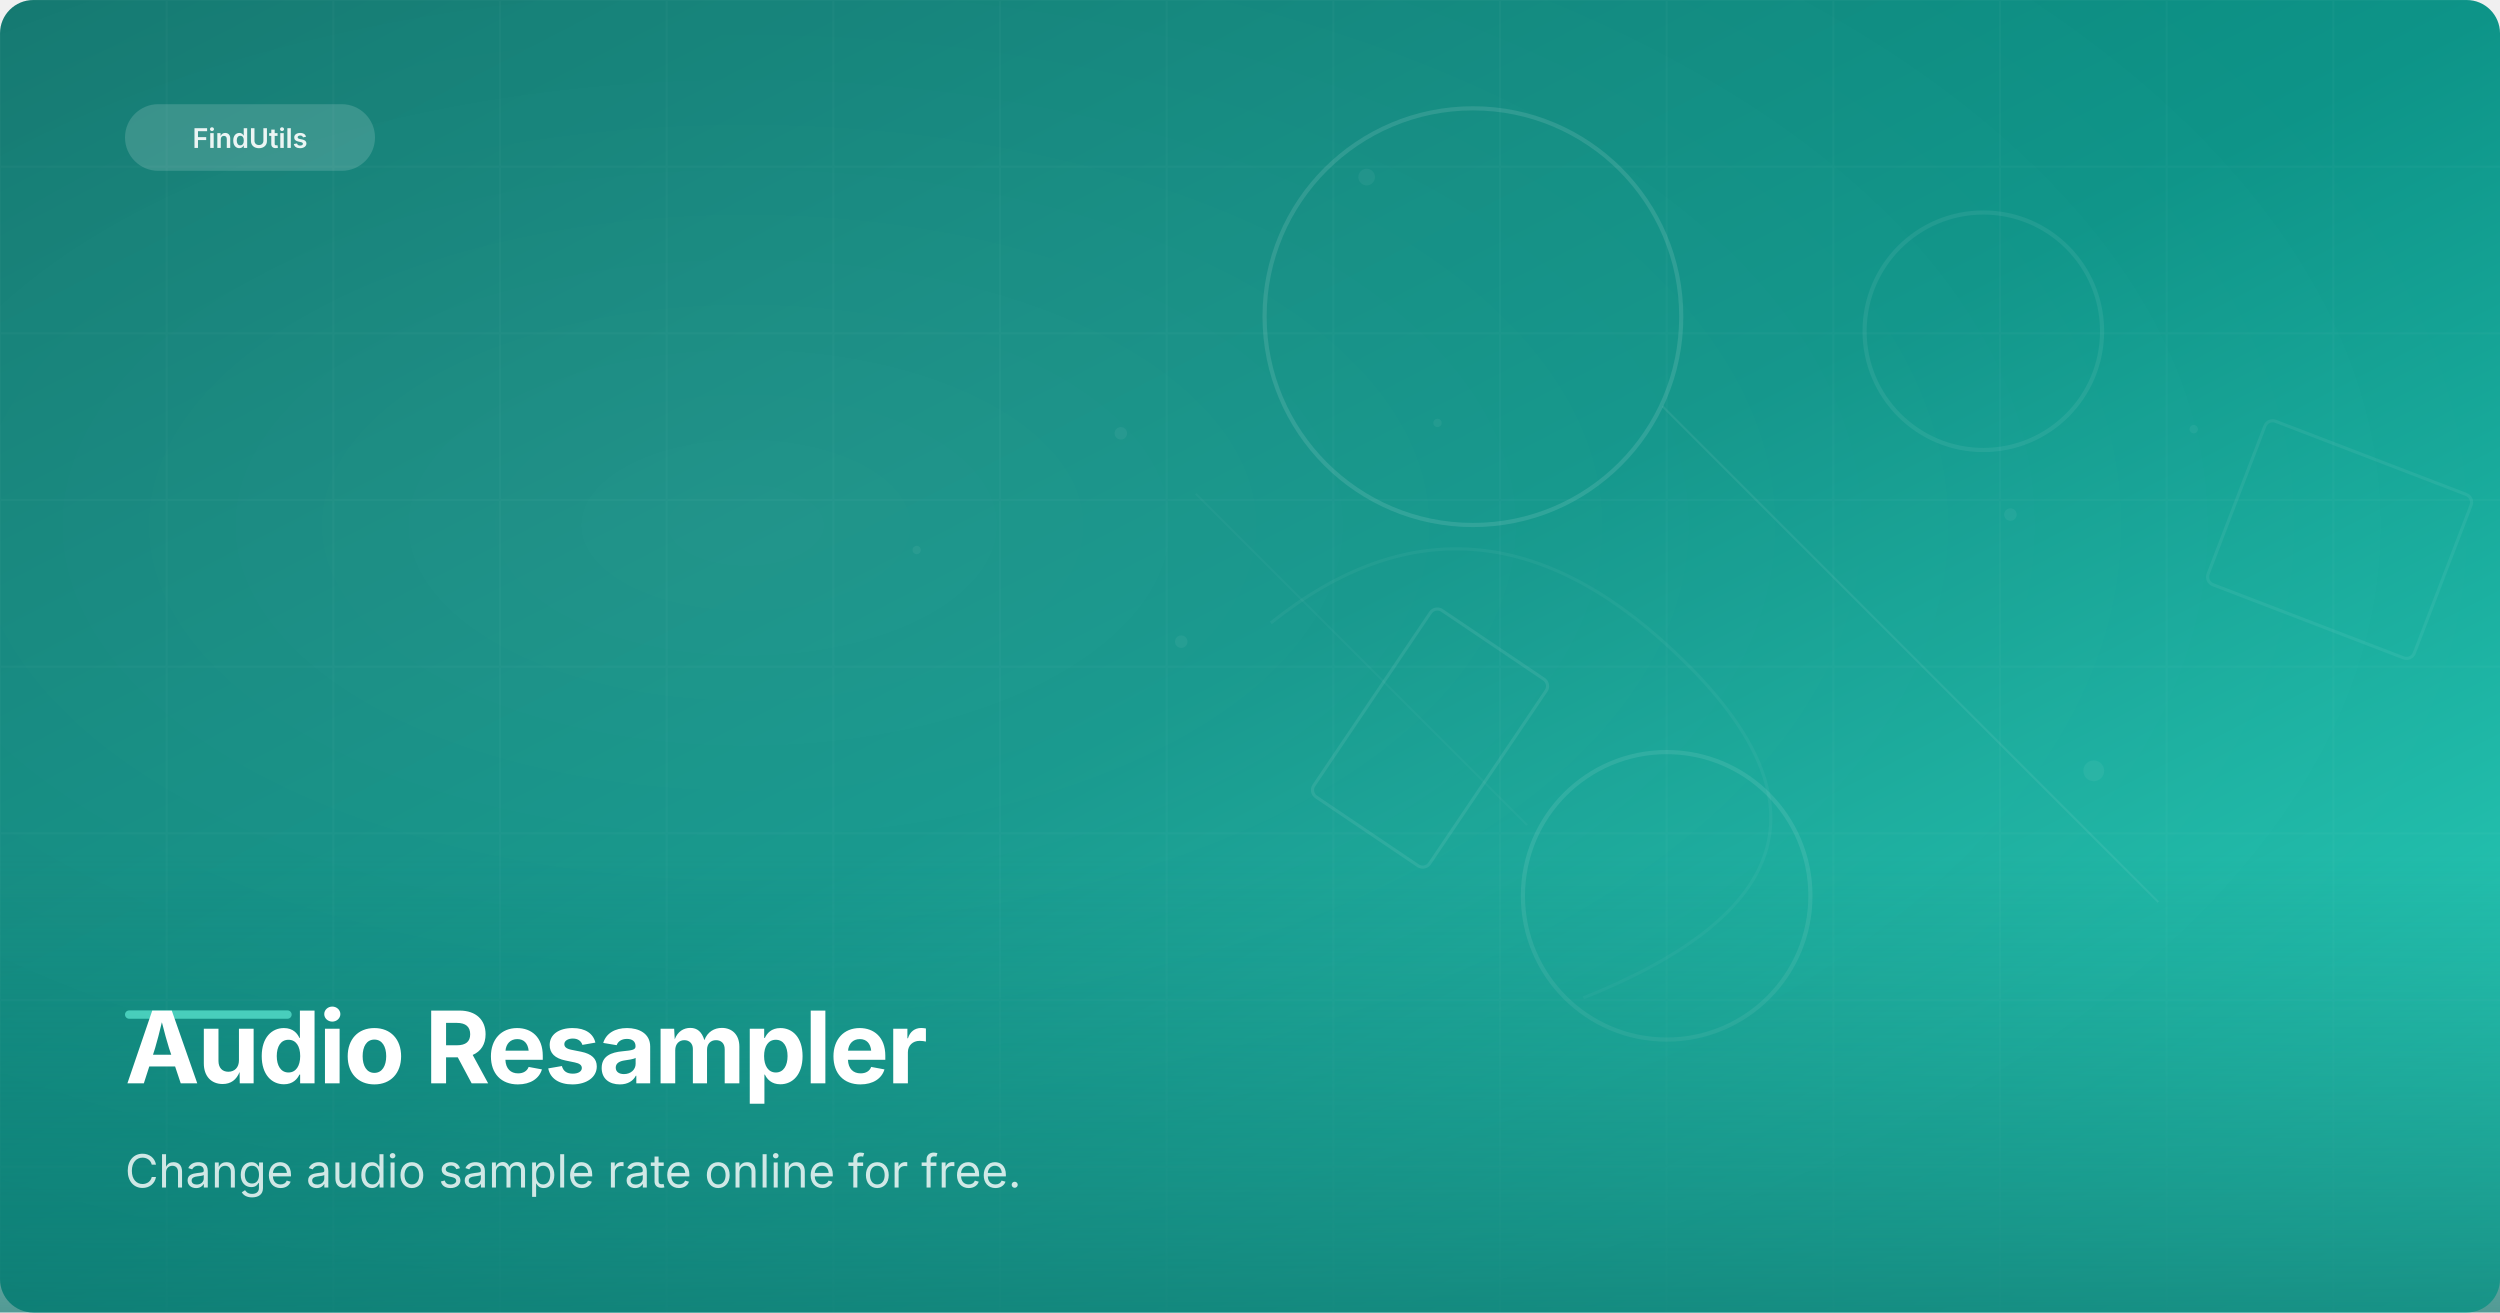
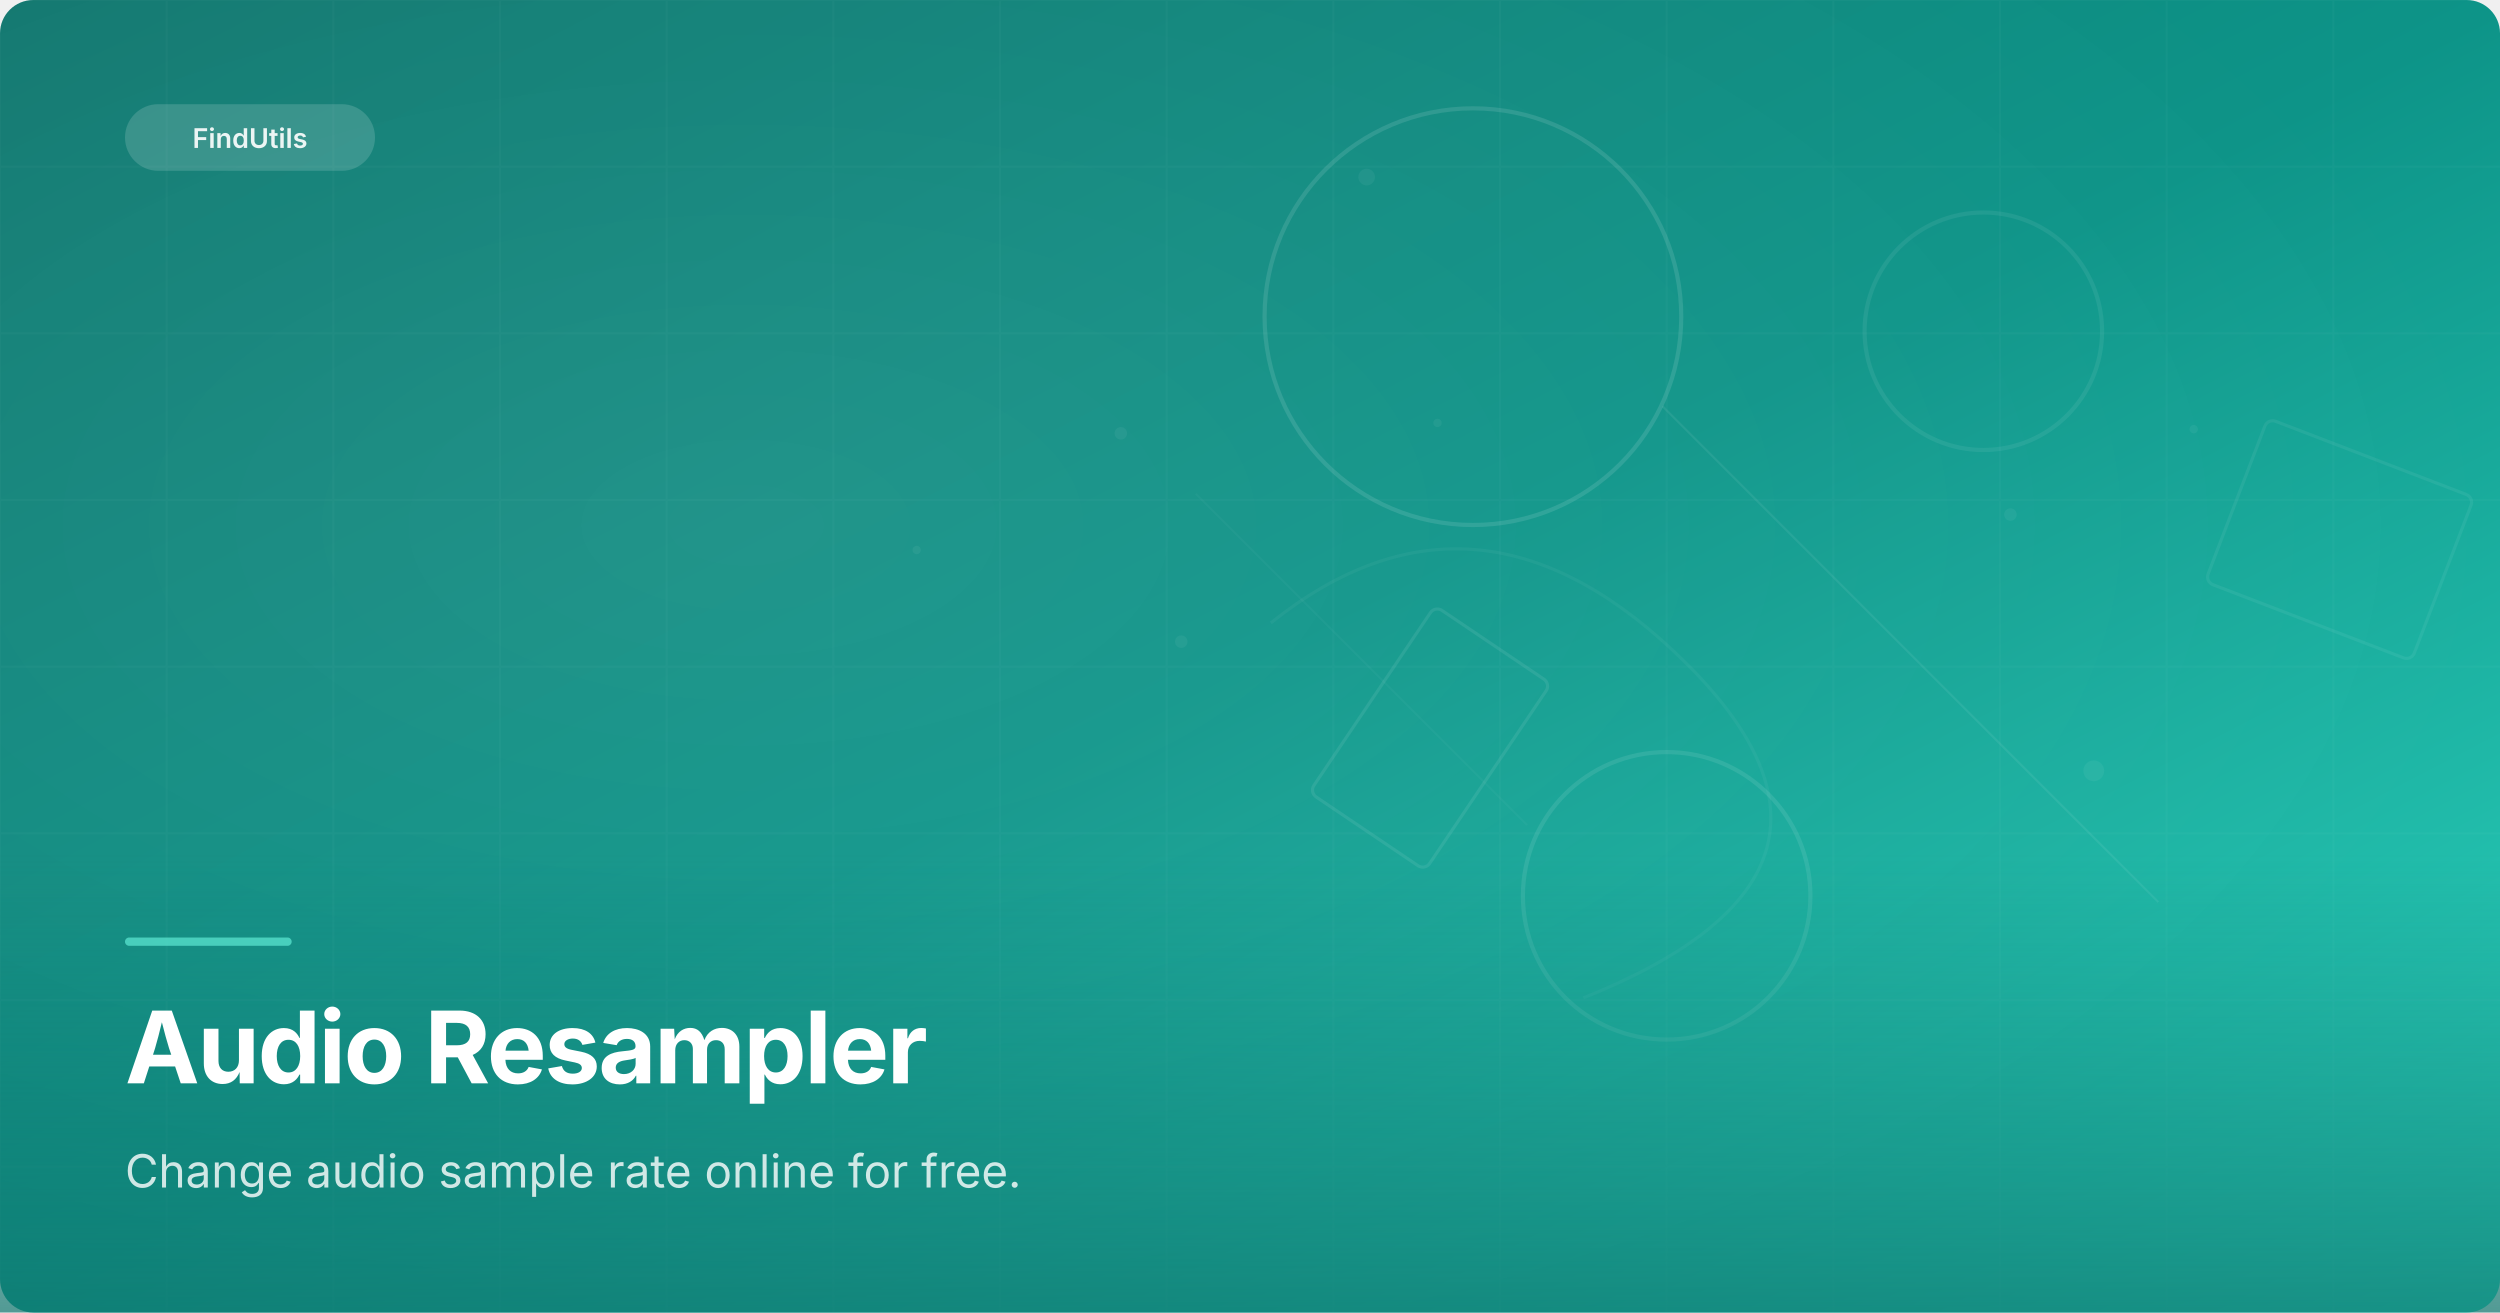
<svg xmlns="http://www.w3.org/2000/svg" width="1200" height="630" viewBox="0 0 1200 630">
  <defs>
    <linearGradient id="bg" x1="0%" y1="0%" x2="100%" y2="100%">
      <stop offset="0%" stop-color="#0f766e" />
      <stop offset="50%" stop-color="#0d9488" />
      <stop offset="100%" stop-color="#2dd4bf" />
    </linearGradient>
    <radialGradient id="glow" cx="30%" cy="40%" r="70%">
      <stop offset="0%" stop-color="white" stop-opacity="0.08" />
      <stop offset="100%" stop-color="white" stop-opacity="0" />
    </radialGradient>
    <linearGradient id="bottom-fade" x1="0%" y1="0%" x2="0%" y2="100%">
      <stop offset="0%" stop-color="#0f766e" stop-opacity="0" />
      <stop offset="100%" stop-color="#0f766e" stop-opacity="0.7" />
    </linearGradient>
  </defs>
  <rect width="1200" height="630" rx="16" fill="url(#bg)" />
  <rect width="1200" height="630" rx="16" fill="url(#glow)" />
  <g opacity="0.025">
    <line x1="0" y1="0" x2="0" y2="630" stroke="white" stroke-width="1" />
    <line x1="80" y1="0" x2="80" y2="630" stroke="white" stroke-width="1" />
    <line x1="160" y1="0" x2="160" y2="630" stroke="white" stroke-width="1" />
    <line x1="240" y1="0" x2="240" y2="630" stroke="white" stroke-width="1" />
    <line x1="320" y1="0" x2="320" y2="630" stroke="white" stroke-width="1" />
    <line x1="400" y1="0" x2="400" y2="630" stroke="white" stroke-width="1" />
    <line x1="480" y1="0" x2="480" y2="630" stroke="white" stroke-width="1" />
    <line x1="560" y1="0" x2="560" y2="630" stroke="white" stroke-width="1" />
    <line x1="640" y1="0" x2="640" y2="630" stroke="white" stroke-width="1" />
    <line x1="720" y1="0" x2="720" y2="630" stroke="white" stroke-width="1" />
    <line x1="800" y1="0" x2="800" y2="630" stroke="white" stroke-width="1" />
    <line x1="880" y1="0" x2="880" y2="630" stroke="white" stroke-width="1" />
    <line x1="960" y1="0" x2="960" y2="630" stroke="white" stroke-width="1" />
    <line x1="1040" y1="0" x2="1040" y2="630" stroke="white" stroke-width="1" />
    <line x1="1120" y1="0" x2="1120" y2="630" stroke="white" stroke-width="1" />
    <line x1="0" y1="0" x2="1200" y2="0" stroke="white" stroke-width="1" />
    <line x1="0" y1="80" x2="1200" y2="80" stroke="white" stroke-width="1" />
    <line x1="0" y1="160" x2="1200" y2="160" stroke="white" stroke-width="1" />
    <line x1="0" y1="240" x2="1200" y2="240" stroke="white" stroke-width="1" />
    <line x1="0" y1="320" x2="1200" y2="320" stroke="white" stroke-width="1" />
    <line x1="0" y1="400" x2="1200" y2="400" stroke="white" stroke-width="1" />
    <line x1="0" y1="480" x2="1200" y2="480" stroke="white" stroke-width="1" />
    <line x1="0" y1="560" x2="1200" y2="560" stroke="white" stroke-width="1" />
  </g>
  <g>
    <circle cx="707" cy="152" r="100" fill="none" stroke="white" stroke-width="2" opacity="0.11" />
    <circle cx="952" cy="159" r="57" fill="none" stroke="white" stroke-width="2" opacity="0.07" />
    <circle cx="800" cy="430" r="69" fill="none" stroke="white" stroke-width="2" opacity="0.09" />
    <rect x="653" y="300" width="67" height="108" rx="4" fill="none" stroke="white" stroke-width="1.5" opacity="0.08" transform="rotate(34, 686, 354)" />
    <rect x="1070" y="217" width="106" height="84" rx="4" fill="none" stroke="white" stroke-width="1.5" opacity="0.06" transform="rotate(21, 1123, 259)" />
    <circle cx="567" cy="308" r="3" fill="white" opacity="0.05" />
    <circle cx="1005" cy="370" r="5" fill="white" opacity="0.05" />
    <circle cx="965" cy="247" r="3" fill="white" opacity="0.05" />
    <circle cx="1053" cy="206" r="2" fill="white" opacity="0.05" />
    <circle cx="690" cy="203" r="2" fill="white" opacity="0.05" />
    <circle cx="538" cy="208" r="3" fill="white" opacity="0.05" />
    <circle cx="440" cy="264" r="2" fill="white" opacity="0.05" />
    <circle cx="656" cy="85" r="4" fill="white" opacity="0.05" />
    <line x1="574" y1="237" x2="733" y2="396" stroke="white" stroke-width="1" opacity="0.03" />
    <line x1="798" y1="195" x2="1036" y2="433" stroke="white" stroke-width="1" opacity="0.07" />
    <path d="M610 299 Q710 219 810 319 Q910 419 760 479" fill="none" stroke="white" stroke-width="1.5" opacity="0.04" />
  </g>
  <rect y="410" width="1200" height="220" fill="url(#bottom-fade)" />
  <g transform="translate(60, 50)">
    <rect width="120" height="32" rx="16" fill="white" opacity="0.15" />
    <text x="60" y="21" text-anchor="middle" font-family="system-ui, -apple-system, sans-serif" font-size="13" font-weight="600" fill="white" opacity="0.9">FindUtils</text>
  </g>
-   <rect x="60" y="485" width="80" height="4" rx="2" fill="#5eead4" opacity="0.7" />
+   <rect x="60" y="450" width="80" height="4" rx="2" fill="#5eead4" opacity="0.7" />
  <text x="60" y="520" font-family="system-ui, -apple-system, sans-serif" font-size="48" font-weight="700" fill="white" letter-spacing="-1">
    Audio Resampler
  </text>
  <text x="60" y="570" font-family="system-ui, -apple-system, sans-serif" font-size="22" fill="white" opacity="0.8">
    Change audio sample rate online for free.
  </text>
</svg>
